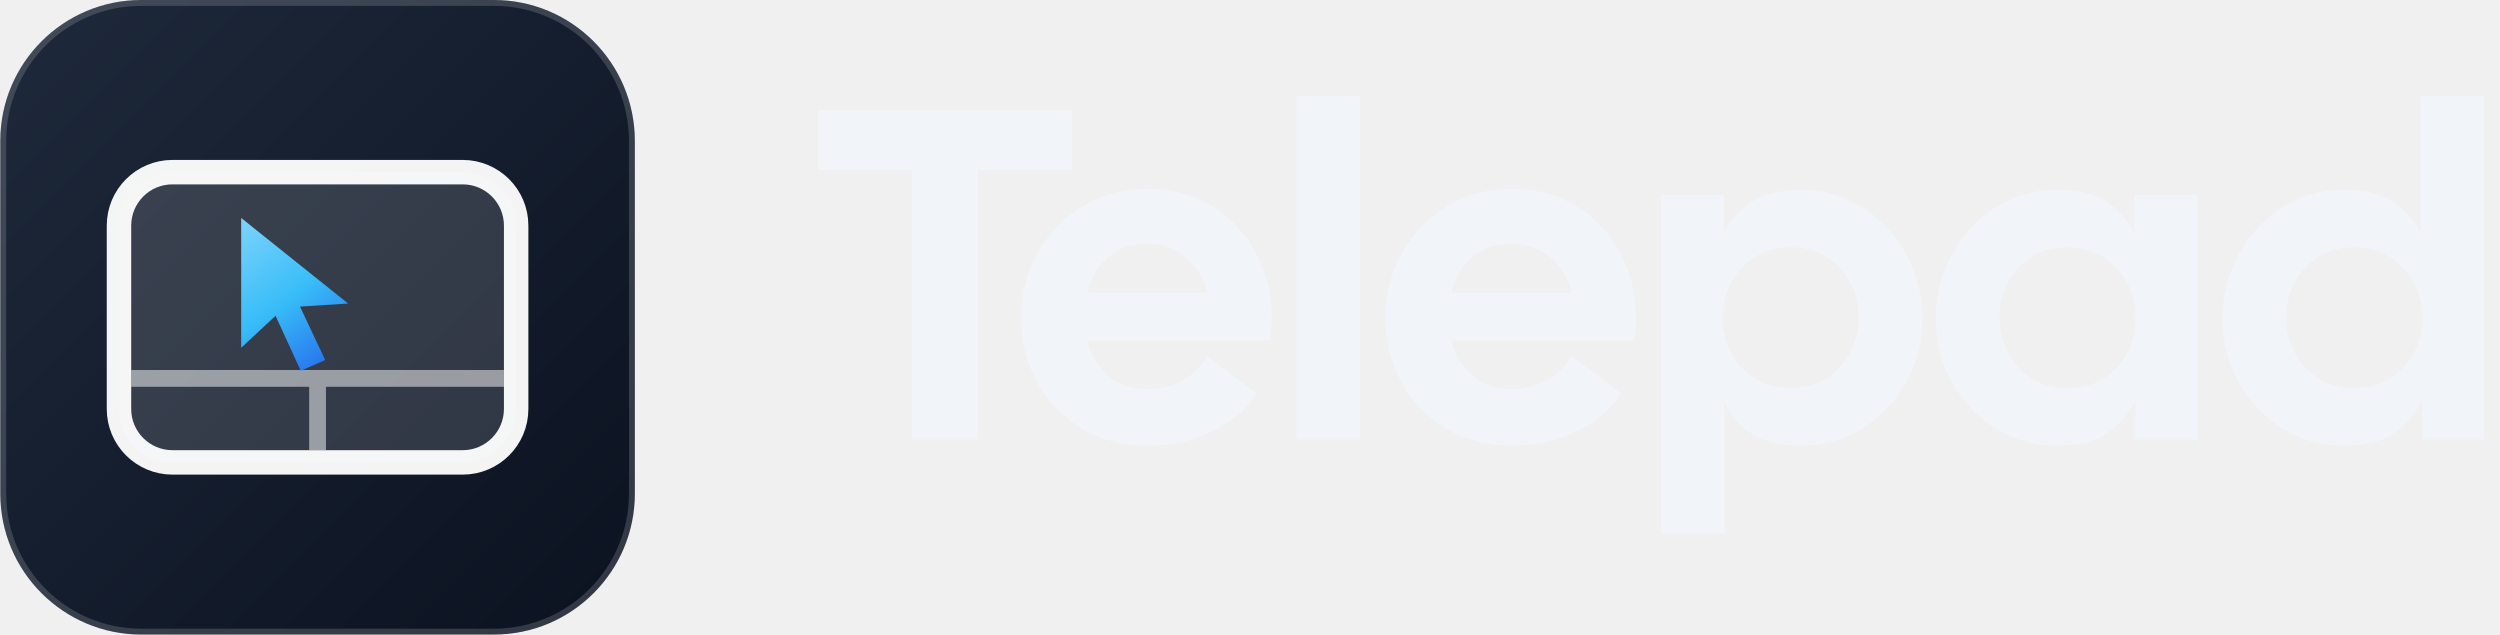
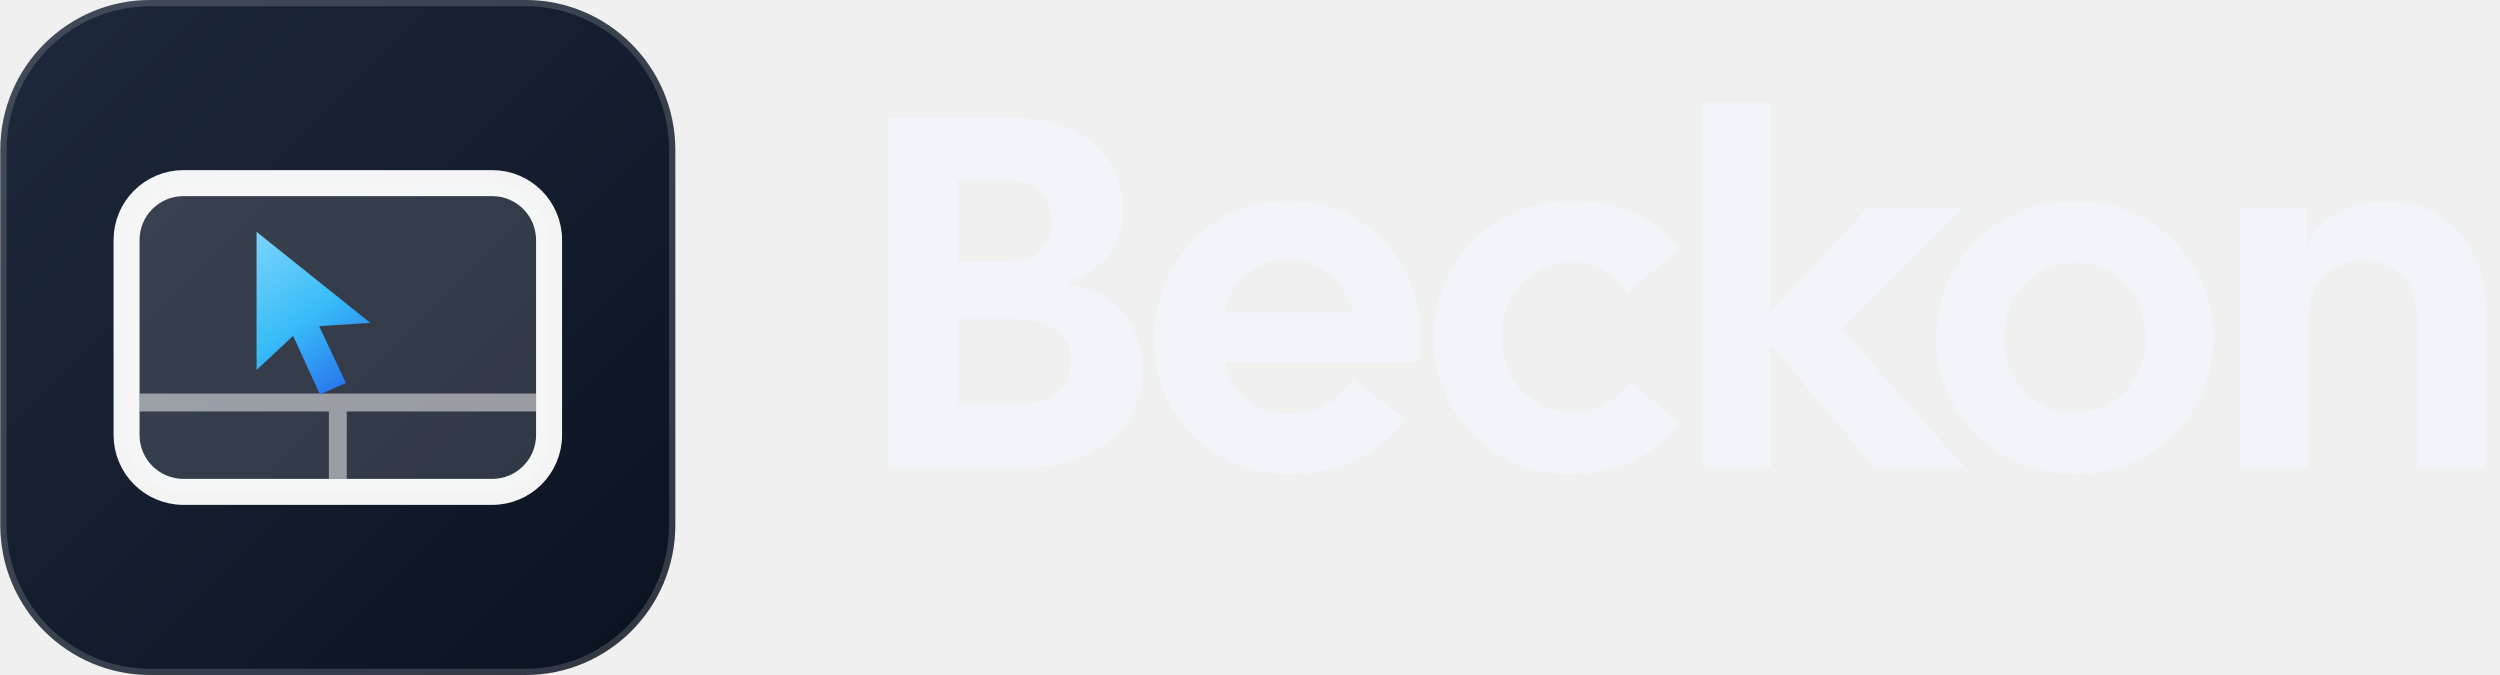
- <svg xmlns="http://www.w3.org/2000/svg" viewBox="0 0 425.4 108" width="851" height="216" role="img" aria-label="Beckon">
+ <svg xmlns="http://www.w3.org/2000/svg" viewBox="0 0 399.9 108" width="800" height="216" role="img" aria-label="Beckon">
  <defs>
    <linearGradient id="lg-bg" x1="0" y1="0" x2="108" y2="108" gradientUnits="userSpaceOnUse">
      <stop offset="0" stop-color="#1E293B" />
      <stop offset="1" stop-color="#0B1220" />
    </linearGradient>
    <linearGradient id="lg-pointer" x1="44" y1="41" x2="58" y2="61" gradientUnits="userSpaceOnUse">
      <stop offset="0" stop-color="#7DD3FC" />
      <stop offset=".5" stop-color="#38BDF8" />
      <stop offset="1" stop-color="#2563EB" />
    </linearGradient>
    <clipPath id="lg-shape">
      <rect width="108" height="108" rx="24" />
    </clipPath>
  </defs>
  <g clip-path="url(#lg-shape)">
    <rect width="108" height="108" fill="url(#lg-bg)" />
    <g transform="translate(54 54) scale(1.3) translate(-54 -54)">
      <path d="M35,35H73A7,7 0 0 1 80,42V66A7,7 0 0 1 73,73H35A7,7 0 0 1 28,66V42A7,7 0 0 1 35,35Z" fill="#fff" fill-opacity=".14" stroke="#fff" stroke-opacity=".95" stroke-width="3.2" />
      <path d="M29.6,62H78.4M54,62V71.4" stroke="#fff" stroke-opacity=".5" stroke-width="2.2" fill="none" />
      <path d="M44,41L44,58L48.5,53.8L51.8,61L55,59.6L51.7,52.6L58,52.2Z" fill="url(#lg-pointer)" />
    </g>
    <rect x=".5" y=".5" width="107" height="107" rx="23.5" fill="none" stroke="#fff" stroke-opacity=".16" />
  </g>
-   <path transform="translate(138 74.80) scale(0.08)" fill="#F1F5F9" d="M215 0V-574H15V-700H555V-574H355V0Z M716 13Q636 13 575.0 -24.0Q514 -61 480.5 -122.5Q447 -184 447 -259Q447 -334 482.0 -396.5Q517 -459 577.5 -496.0Q638 -533 716 -533Q794 -533 853.5 -496.0Q913 -459 946.5 -396.5Q980 -334 980 -259Q980 -248 979.0 -236.0Q978 -224 976 -211H587Q598 -165 631.5 -136.0Q665 -107 716 -107Q760 -107 792.5 -127.0Q825 -147 843 -177L948 -98Q917 -49 855.0 -18.0Q793 13 716 13ZM714 -417Q666 -417 632.0 -388.0Q598 -359 587 -312H844Q833 -355 798.5 -386.0Q764 -417 714 -417Z M1033 0V-730H1168V0Z M1491 13Q1411 13 1350.0 -24.0Q1289 -61 1255.5 -122.5Q1222 -184 1222 -259Q1222 -334 1257.0 -396.5Q1292 -459 1352.5 -496.0Q1413 -533 1491 -533Q1569 -533 1628.5 -496.0Q1688 -459 1721.5 -396.5Q1755 -334 1755 -259Q1755 -248 1754.0 -236.0Q1753 -224 1751 -211H1362Q1373 -165 1406.5 -136.0Q1440 -107 1491 -107Q1535 -107 1567.5 -127.0Q1600 -147 1618 -177L1723 -98Q1692 -49 1630.0 -18.0Q1568 13 1491 13ZM1489 -417Q1441 -417 1407.0 -388.0Q1373 -359 1362 -312H1619Q1608 -355 1573.5 -386.0Q1539 -417 1489 -417Z M1808 200V-520H1941V-436Q1962 -479 2000.5 -505.0Q2039 -531 2107 -531Q2161 -531 2207.5 -509.5Q2254 -488 2289.0 -450.5Q2324 -413 2344.0 -363.5Q2364 -314 2364 -258Q2364 -183 2329.5 -121.5Q2295 -60 2237.0 -23.5Q2179 13 2107 13Q2040 13 2002.0 -11.5Q1964 -36 1943 -77V200ZM2085 -109Q2128 -109 2160.5 -130.0Q2193 -151 2211.0 -185.5Q2229 -220 2229 -259Q2229 -300 2211.0 -334.0Q2193 -368 2160.5 -388.5Q2128 -409 2085 -409Q2041 -409 2008.0 -388.0Q1975 -367 1957.0 -333.0Q1939 -299 1939 -258Q1939 -218 1957.0 -184.0Q1975 -150 2008.0 -129.5Q2041 -109 2085 -109Z M2650 13Q2579 13 2520.5 -23.5Q2462 -60 2427.5 -121.5Q2393 -183 2393 -258Q2393 -314 2413.0 -363.5Q2433 -413 2468.0 -450.5Q2503 -488 2549.5 -509.5Q2596 -531 2650 -531Q2718 -531 2756.0 -505.5Q2794 -480 2815 -438V-520H2949V0H2818V-85Q2797 -41 2758.5 -14.0Q2720 13 2650 13ZM2672 -109Q2717 -109 2749.5 -129.5Q2782 -150 2800.0 -184.0Q2818 -218 2818 -258Q2818 -299 2800.0 -333.0Q2782 -367 2749.5 -388.0Q2717 -409 2672 -409Q2629 -409 2596.5 -388.5Q2564 -368 2546.0 -334.0Q2528 -300 2528 -259Q2528 -220 2546.0 -185.5Q2564 -151 2596.5 -130.0Q2629 -109 2672 -109Z M3260 13Q3189 13 3130.5 -23.5Q3072 -60 3037.5 -121.5Q3003 -183 3003 -258Q3003 -314 3023.0 -363.5Q3043 -413 3078.0 -450.5Q3113 -488 3159.5 -509.5Q3206 -531 3260 -531Q3327 -531 3365.0 -506.0Q3403 -481 3424 -440V-730H3559V0H3428V-85Q3407 -41 3368.5 -14.0Q3330 13 3260 13ZM3282 -109Q3327 -109 3359.5 -129.5Q3392 -150 3410.0 -184.0Q3428 -218 3428 -258Q3428 -299 3410.0 -333.0Q3392 -367 3359.5 -388.0Q3327 -409 3282 -409Q3239 -409 3206.5 -388.5Q3174 -368 3156.0 -334.0Q3138 -300 3138 -259Q3138 -220 3156.0 -185.5Q3174 -151 3206.5 -130.0Q3239 -109 3282 -109Z" />
+   <path transform="translate(138 74.80) scale(0.08)" fill="#F1F5F9" d="M50 0V-700H286Q400 -700 460.0 -649.0Q520 -598 520 -516Q520 -466 495.5 -429.5Q471 -393 407 -369Q493 -349 526.0 -303.5Q559 -258 559 -193Q559 -105 492.0 -52.5Q425 0 311 0ZM190 -411H273Q330 -411 354.0 -431.5Q378 -452 378 -494Q378 -530 354.0 -552.5Q330 -575 273 -575H190ZM190 -126H298Q355 -126 386.0 -147.5Q417 -169 417 -215Q417 -253 386.0 -275.0Q355 -297 298 -297H190Z M852 13Q772 13 711.0 -24.0Q650 -61 616.5 -122.5Q583 -184 583 -259Q583 -334 618.0 -396.5Q653 -459 713.5 -496.0Q774 -533 852 -533Q930 -533 989.5 -496.0Q1049 -459 1082.5 -396.5Q1116 -334 1116 -259Q1116 -248 1115.0 -236.0Q1114 -224 1112 -211H723Q734 -165 767.5 -136.0Q801 -107 852 -107Q896 -107 928.5 -127.0Q961 -147 979 -177L1084 -98Q1053 -49 991.0 -18.0Q929 13 852 13ZM850 -417Q802 -417 768.0 -388.0Q734 -359 723 -312H980Q969 -355 934.5 -386.0Q900 -417 850 -417Z M1410 13Q1354 13 1305.5 -8.0Q1257 -29 1220.0 -66.5Q1183 -104 1162.5 -153.5Q1142 -203 1142 -260Q1142 -336 1177.5 -397.5Q1213 -459 1275.5 -496.0Q1338 -533 1417 -533Q1488 -534 1544.0 -508.0Q1600 -482 1633 -436L1529 -351Q1511 -378 1482.5 -394.0Q1454 -410 1419 -410Q1376 -410 1344.0 -389.5Q1312 -369 1294.5 -335.0Q1277 -301 1277 -260Q1277 -220 1295.5 -185.5Q1314 -151 1346.5 -130.5Q1379 -110 1422 -110Q1461 -110 1488.0 -127.5Q1515 -145 1535 -172L1633 -87Q1596 -40 1541.5 -13.5Q1487 13 1410 13Z M1680 0V-730H1815V-310L2010 -520H2202L1957 -278L2203 0H2024L1815 -247V0Z M2424 13Q2344 13 2281.0 -24.0Q2218 -61 2182.5 -122.5Q2147 -184 2147 -259Q2147 -334 2182.5 -396.0Q2218 -458 2281.0 -495.0Q2344 -532 2424 -532Q2505 -532 2567.5 -495.0Q2630 -458 2665.5 -396.0Q2701 -334 2701 -259Q2701 -184 2665.5 -122.5Q2630 -61 2567.5 -24.0Q2505 13 2424 13ZM2424 -110Q2467 -110 2499.0 -130.5Q2531 -151 2548.5 -185.0Q2566 -219 2566 -259Q2566 -300 2548.5 -334.0Q2531 -368 2499.0 -388.5Q2467 -409 2424 -409Q2381 -409 2349.0 -388.5Q2317 -368 2299.5 -334.0Q2282 -300 2282 -259Q2282 -219 2299.5 -185.0Q2317 -151 2349.0 -130.5Q2381 -110 2424 -110Z M2755 0V-520H2888V-444Q2929 -532 3047 -532Q3103 -532 3148.0 -506.0Q3193 -480 3219.0 -432.0Q3245 -384 3245 -318V0H3110V-285Q3110 -353 3079.0 -383.5Q3048 -414 2998 -414Q2955 -414 2922.5 -383.5Q2890 -353 2890 -285V0Z" />
</svg>
